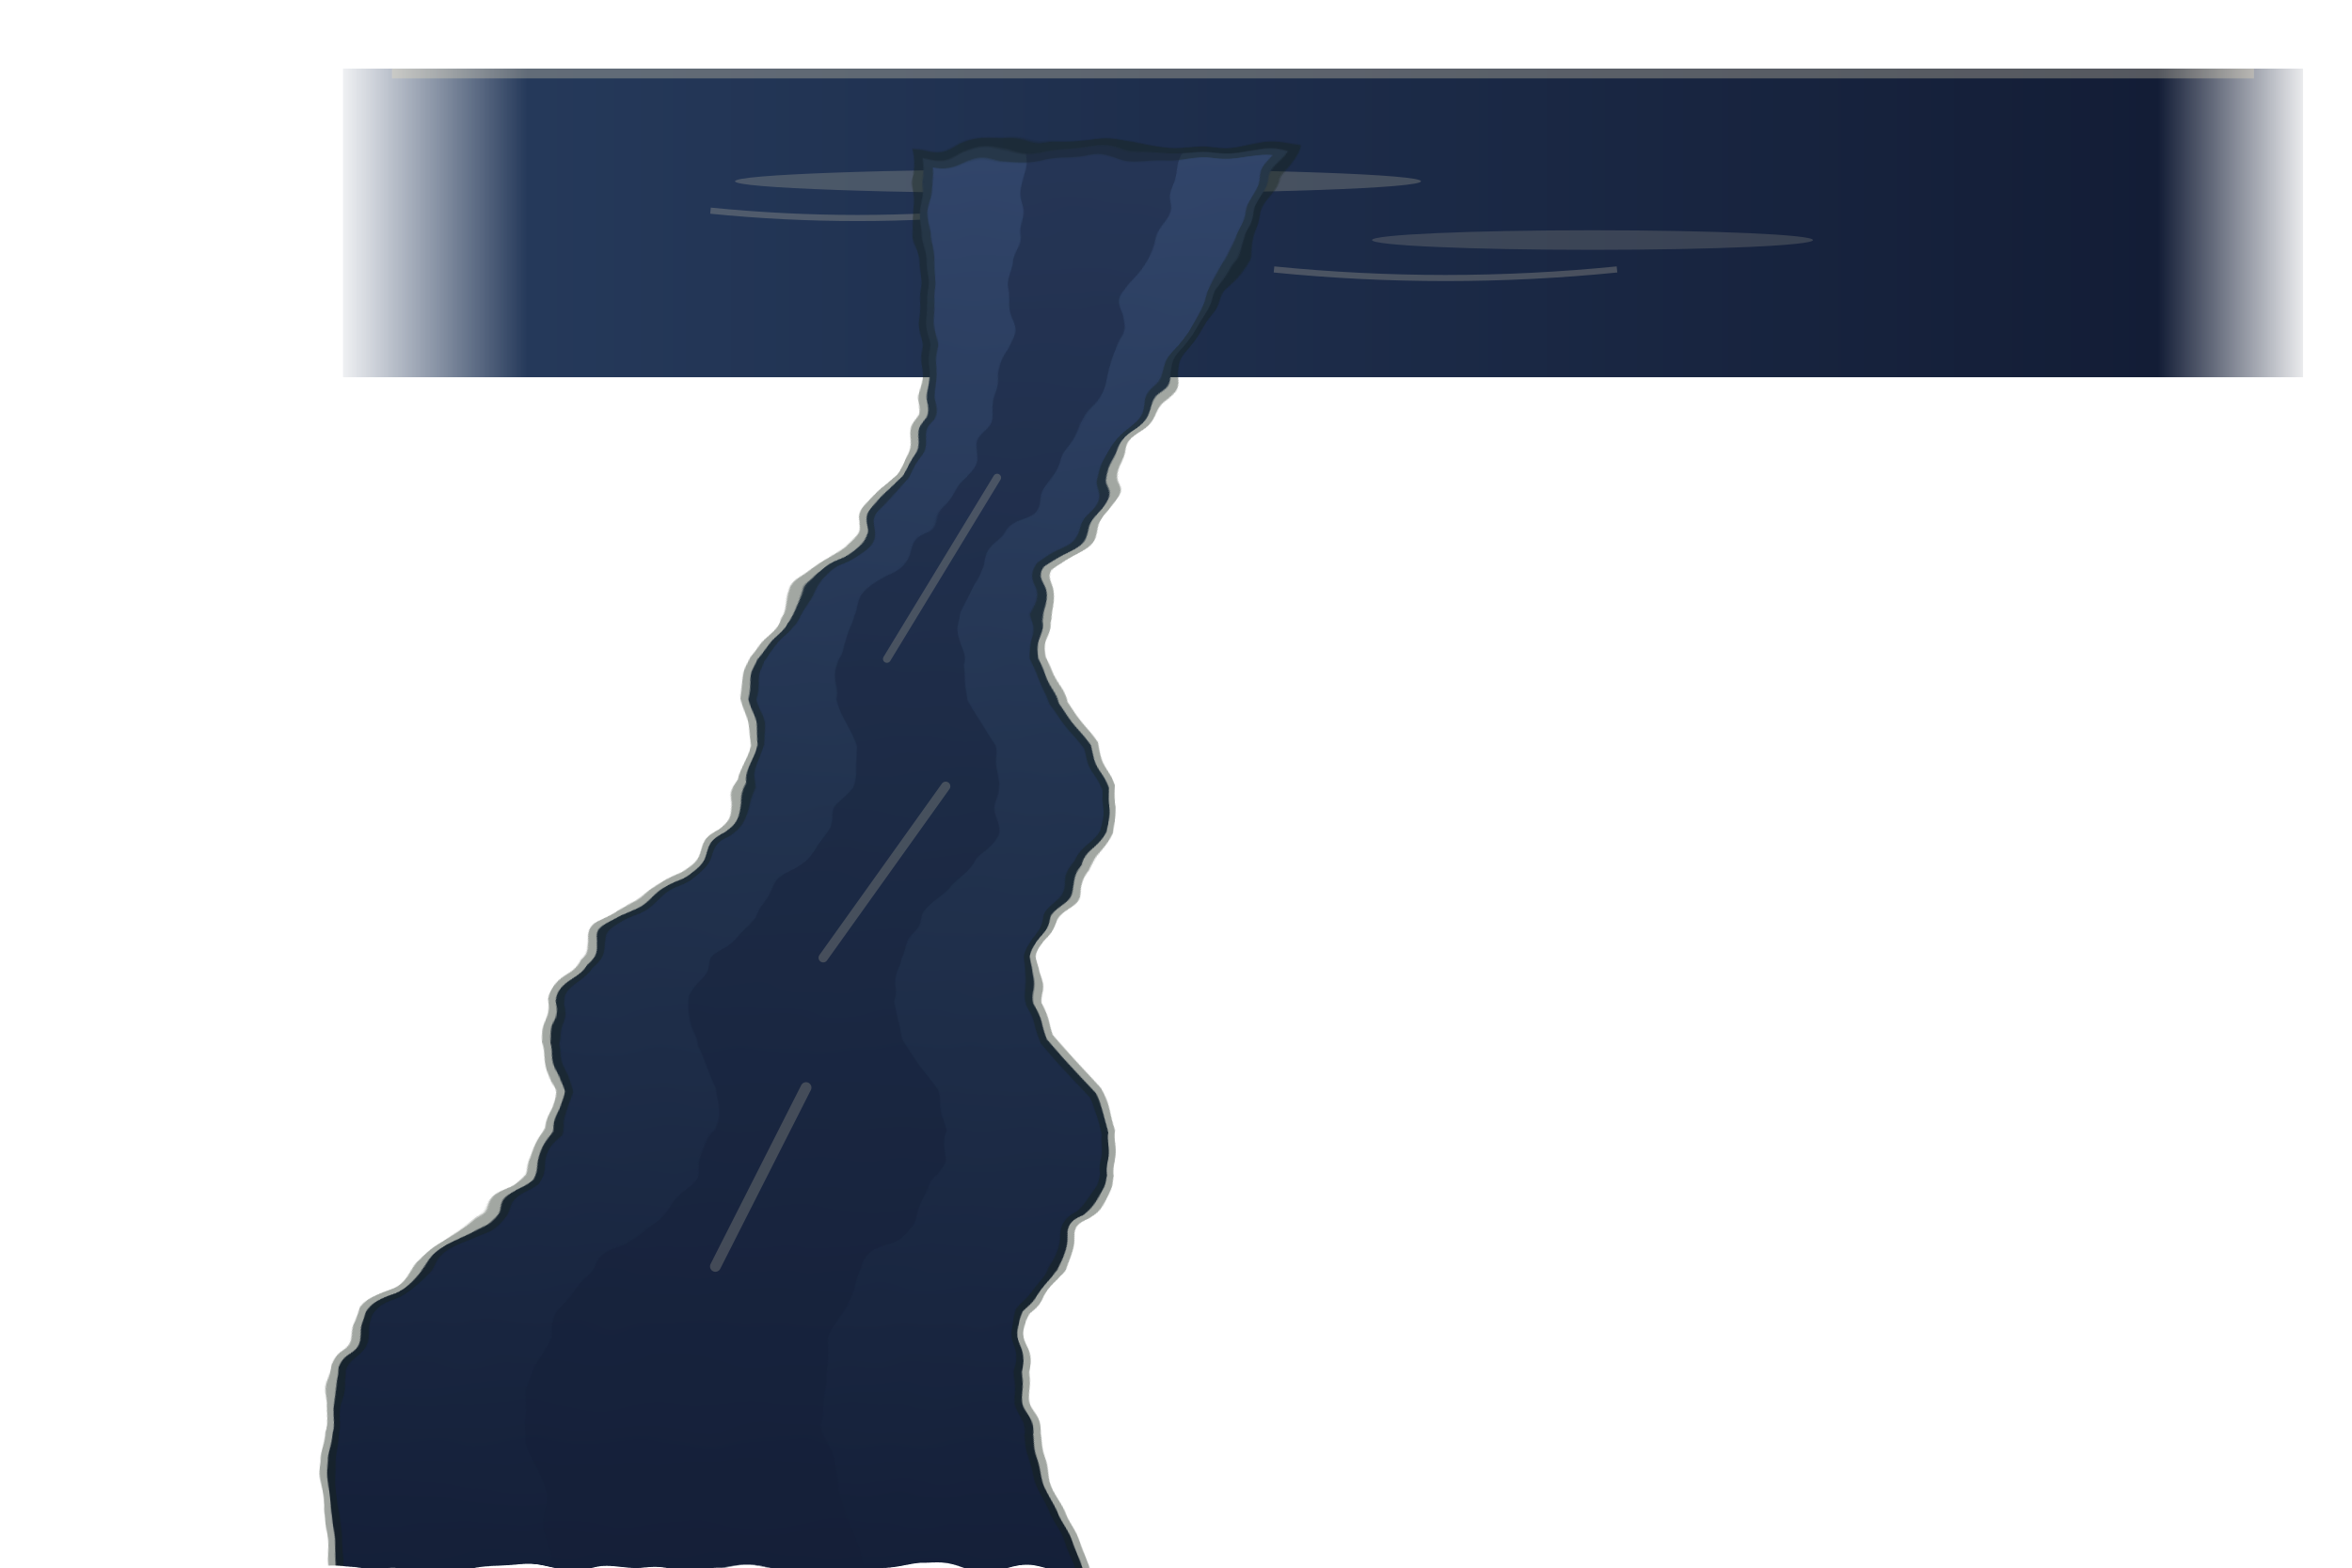
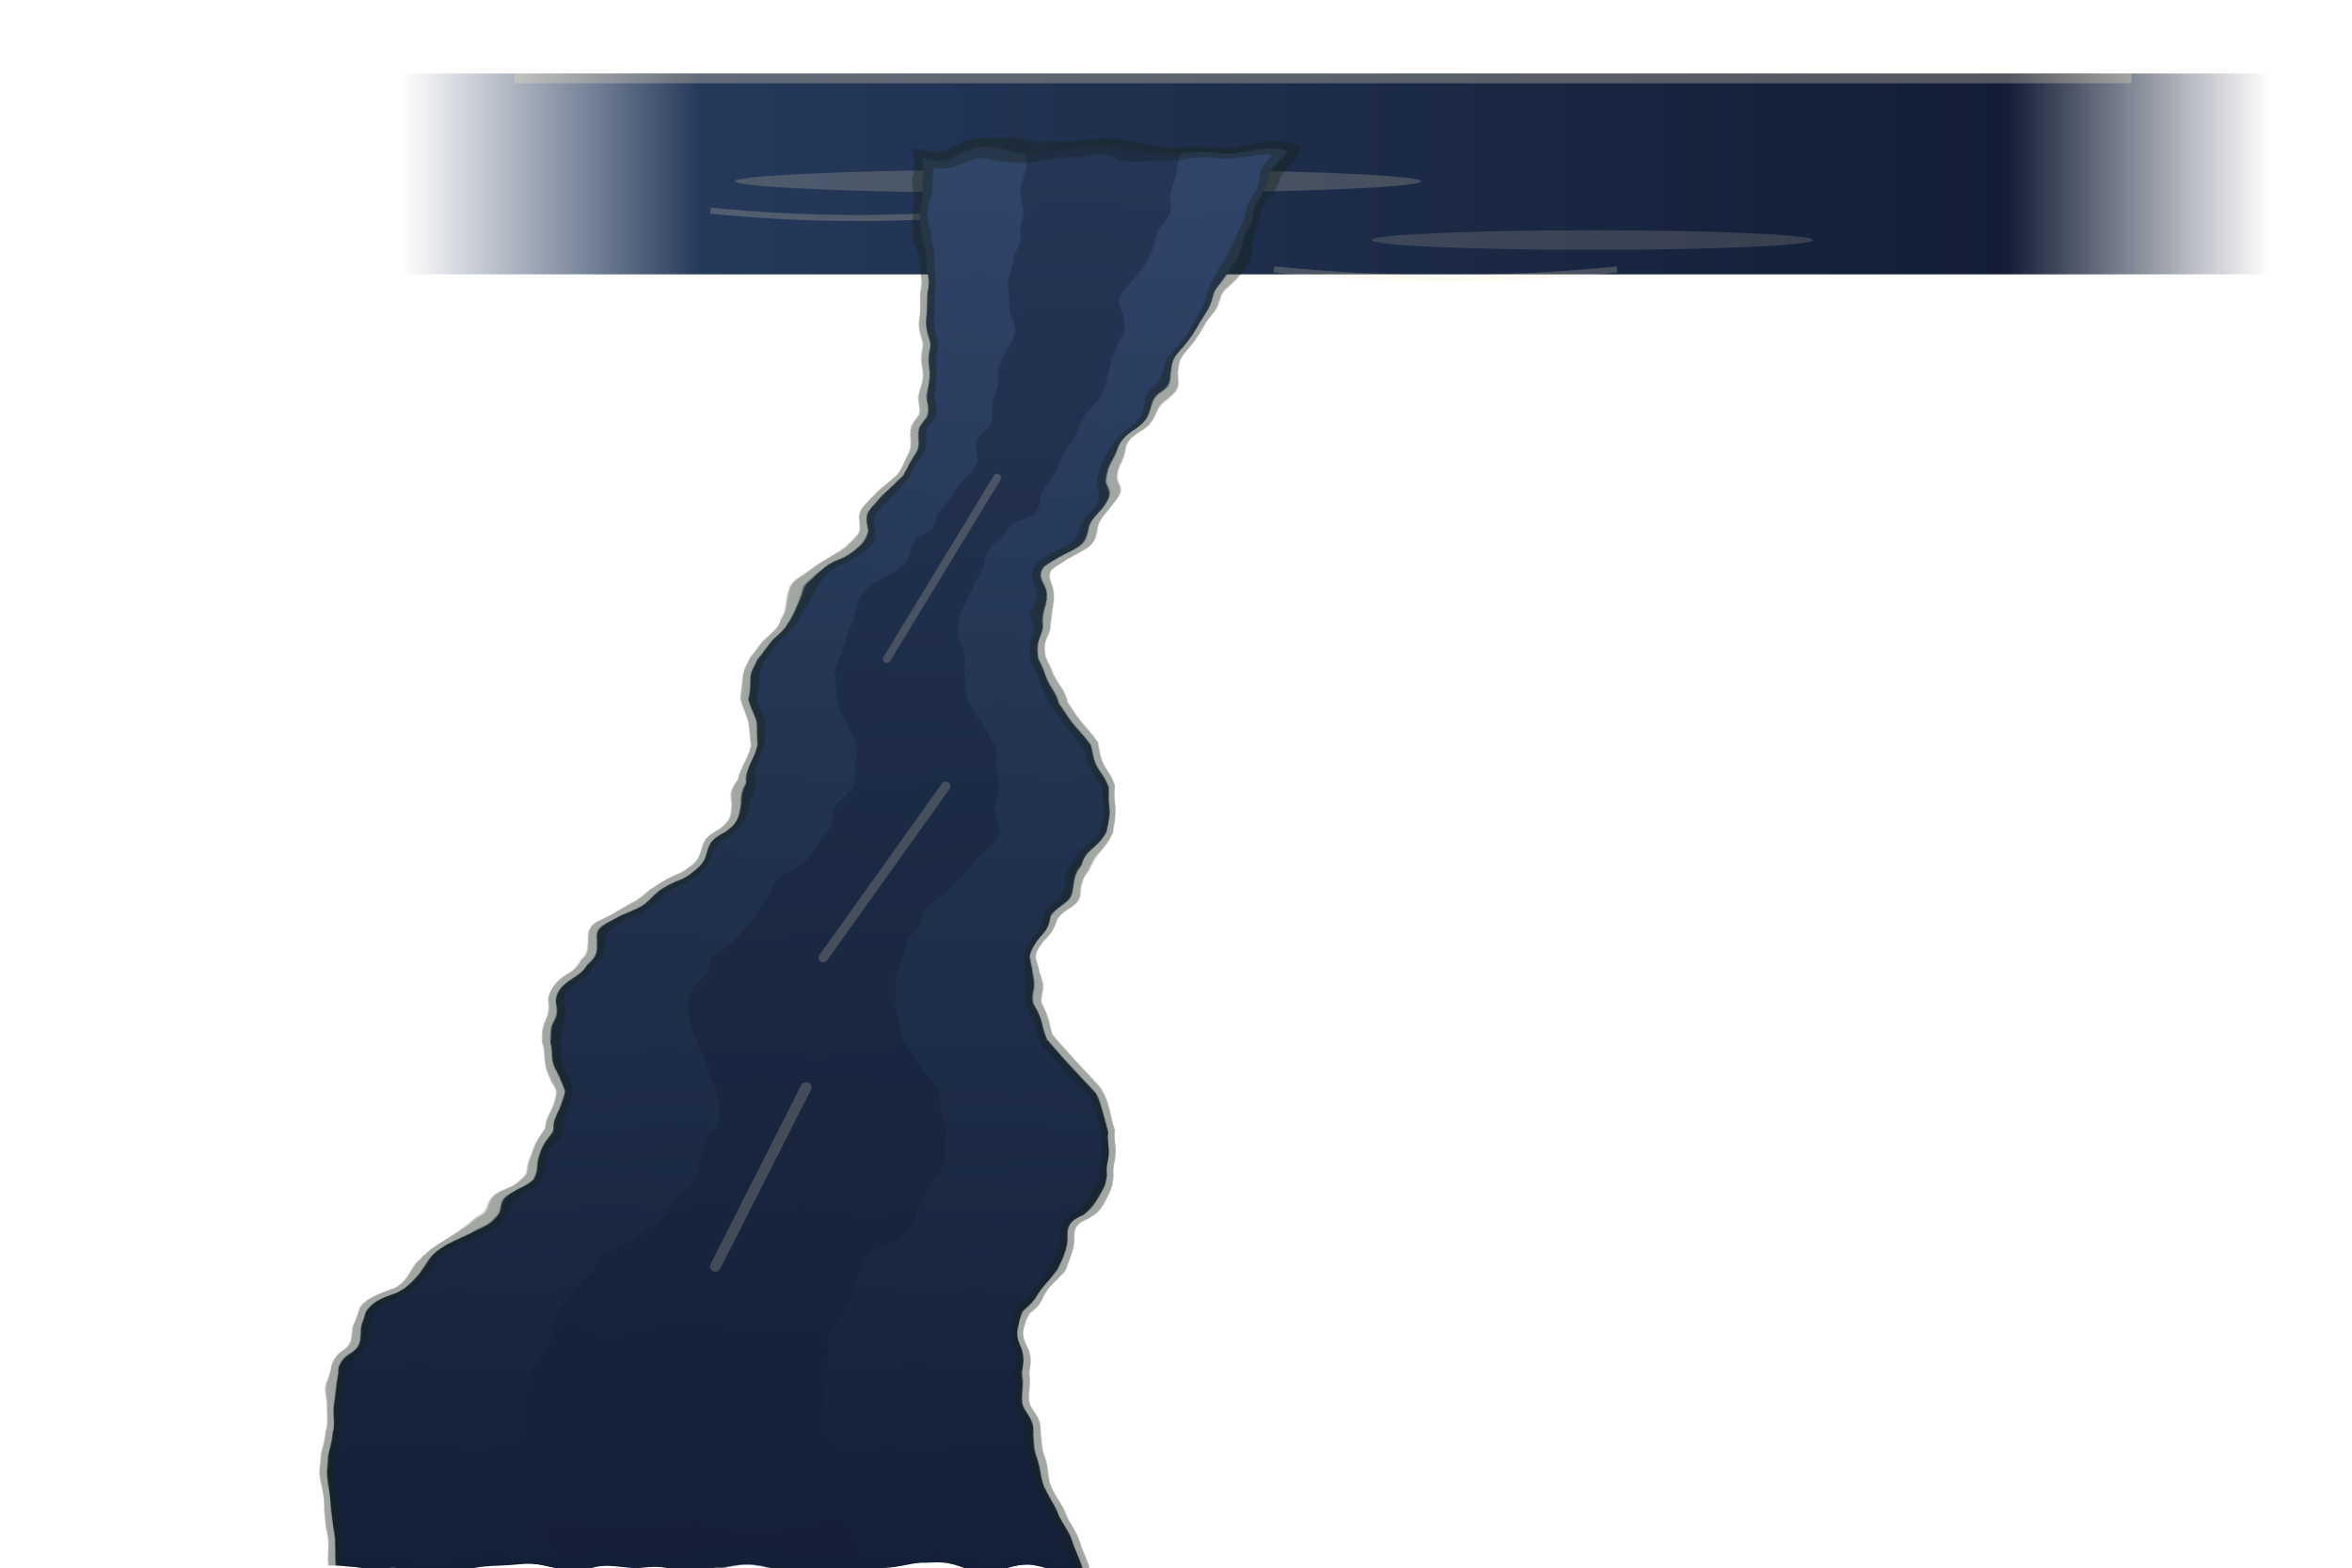
<svg xmlns="http://www.w3.org/2000/svg" viewBox="1040 560 960 640">
  <defs>
    <filter id="rough75" x="-12%" y="-12%" width="124%" height="124%">
      <feTurbulence type="fractalNoise" baseFrequency="0.030 0.045" numOctaves="2" seed="8" result="n" />
      <feDisplacementMap in="SourceGraphic" in2="n" scale="11" />
    </filter>
    <linearGradient id="lg76" x1="0" y1="0" x2="1" y2="0">
      <stop offset="0" stop-color="#25395A" stop-opacity="0" />
-       <stop offset="0.1" stop-color="#25395A" stop-opacity="1" />
-       <stop offset="0.92" stop-color="#131D36" stop-opacity="1" />
+       <stop offset="0.16" stop-color="#25395A" stop-opacity="1" />
+       <stop offset="0.86" stop-color="#131D36" stop-opacity="1" />
      <stop offset="1" stop-color="#131D36" stop-opacity="0" />
    </linearGradient>
    <linearGradient id="lg77" x1="0" y1="0" x2="0" y2="1">
      <stop offset="0" stop-color="#31456A" />
      <stop offset="0.45" stop-color="#22334F" />
      <stop offset="1" stop-color="#141F38" />
    </linearGradient>
  </defs>
-   <rect x="1180" y="588" width="800" height="126" fill="url(#lg76)" />
-   <rect x="1200" y="588" width="760" height="4" fill="#F0E4C0" opacity="0.3" />
+   <rect x="1200" y="590" width="770" height="82" fill="url(#lg76)" />
+   <rect x="1250" y="590" width="660" height="4" fill="#F0E4C0" opacity="0.3" />
  <ellipse cx="1480" cy="634" rx="140" ry="5" fill="#F0E4C0" opacity="0.2" />
  <ellipse cx="1690" cy="658" rx="90" ry="4" fill="#F0E4C0" opacity="0.16" />
  <path d="M 1330 646 q 60 6 120 0 M 1560 670 q 70 7 140 0" stroke="#F0E4C0" stroke-width="2.5" opacity="0.22" fill="none" />
  <g filter="url(#rough75)">
    <polygon points="1414,622 1415,630 1416,646 1418,670 1421,702 1418,730 1409,755 1394,776 1373,794 1358,811 1349,829 1346,846 1349,864 1346,881 1335,899 1318,916 1294,934 1277,951 1267,969 1265,986 1269,1004 1266,1022 1256,1040 1237,1058 1211,1077 1191,1097 1179,1119 1174,1143 1175,1168 1177,1186 1178,1199 1178,1205 1482,1205 1480,1199 1475,1186 1468,1168 1459,1143 1456,1119 1459,1097 1468,1077 1484,1058 1492,1040 1492,1022 1485,1004 1469,986 1461,969 1461,951 1469,934 1484,916 1491,899 1492,881 1485,864 1471,846 1464,829 1463,811 1469,794 1481,776 1494,755 1508,730 1524,702 1541,670 1553,646 1562,630 1566,622" fill="url(#lg77)" />
    <polygon points="1414,622 1415,630 1416,646 1418,670 1421,702 1418,730 1409,755 1394,776 1373,794 1358,811 1349,829 1346,846 1349,864 1346,881 1335,899 1318,916 1294,934 1277,951 1267,969 1265,986 1269,1004 1266,1022 1256,1040 1237,1058 1211,1077 1191,1097 1179,1119 1174,1143 1175,1168 1177,1186 1178,1199 1178,1205 1482,1205 1480,1199 1475,1186 1468,1168 1459,1143 1456,1119 1459,1097 1468,1077 1484,1058 1492,1040 1492,1022 1485,1004 1469,986 1461,969 1461,951 1469,934 1484,916 1491,899 1492,881 1485,864 1471,846 1464,829 1463,811 1469,794 1481,776 1494,755 1508,730 1524,702 1541,670 1553,646 1562,630 1566,622" fill="none" stroke="#162216" stroke-width="6" opacity="0.4" />
    <polygon points="1458,622 1457,630 1456,646 1454,670 1451,702 1444,730 1434,755 1419,776 1401,794 1388,811 1382,829 1382,846 1389,864 1388,881 1380,899 1366,916 1345,934 1330,951 1324,969 1324,986 1332,1004 1332,1022 1324,1040 1309,1058 1285,1077 1269,1097 1259,1119 1256,1143 1260,1168 1263,1186 1265,1199 1266,1205 1394,1205 1392,1199 1389,1186 1383,1168 1376,1143 1375,1119 1381,1097 1394,1077 1412,1058 1423,1040 1427,1022 1422,1004 1410,986 1405,969 1408,951 1418,934 1436,916 1446,899 1449,881 1446,864 1435,846 1431,829 1433,811 1441,794 1455,776 1469,755 1482,730 1494,702 1505,670 1514,646 1519,630 1522,622" fill="#141F38" opacity="0.4" />
  </g>
  <path d="M 1447 755 L 1402 829" stroke="#F0E4C0" stroke-width="3.2" stroke-linecap="round" fill="none" opacity="0.2" />
  <path d="M 1426 881 L 1376 951" stroke="#F0E4C0" stroke-width="3.8" stroke-linecap="round" fill="none" opacity="0.2" />
  <path d="M 1369 1004 L 1332 1077" stroke="#F0E4C0" stroke-width="4.4" stroke-linecap="round" fill="none" opacity="0.2" />
</svg>
